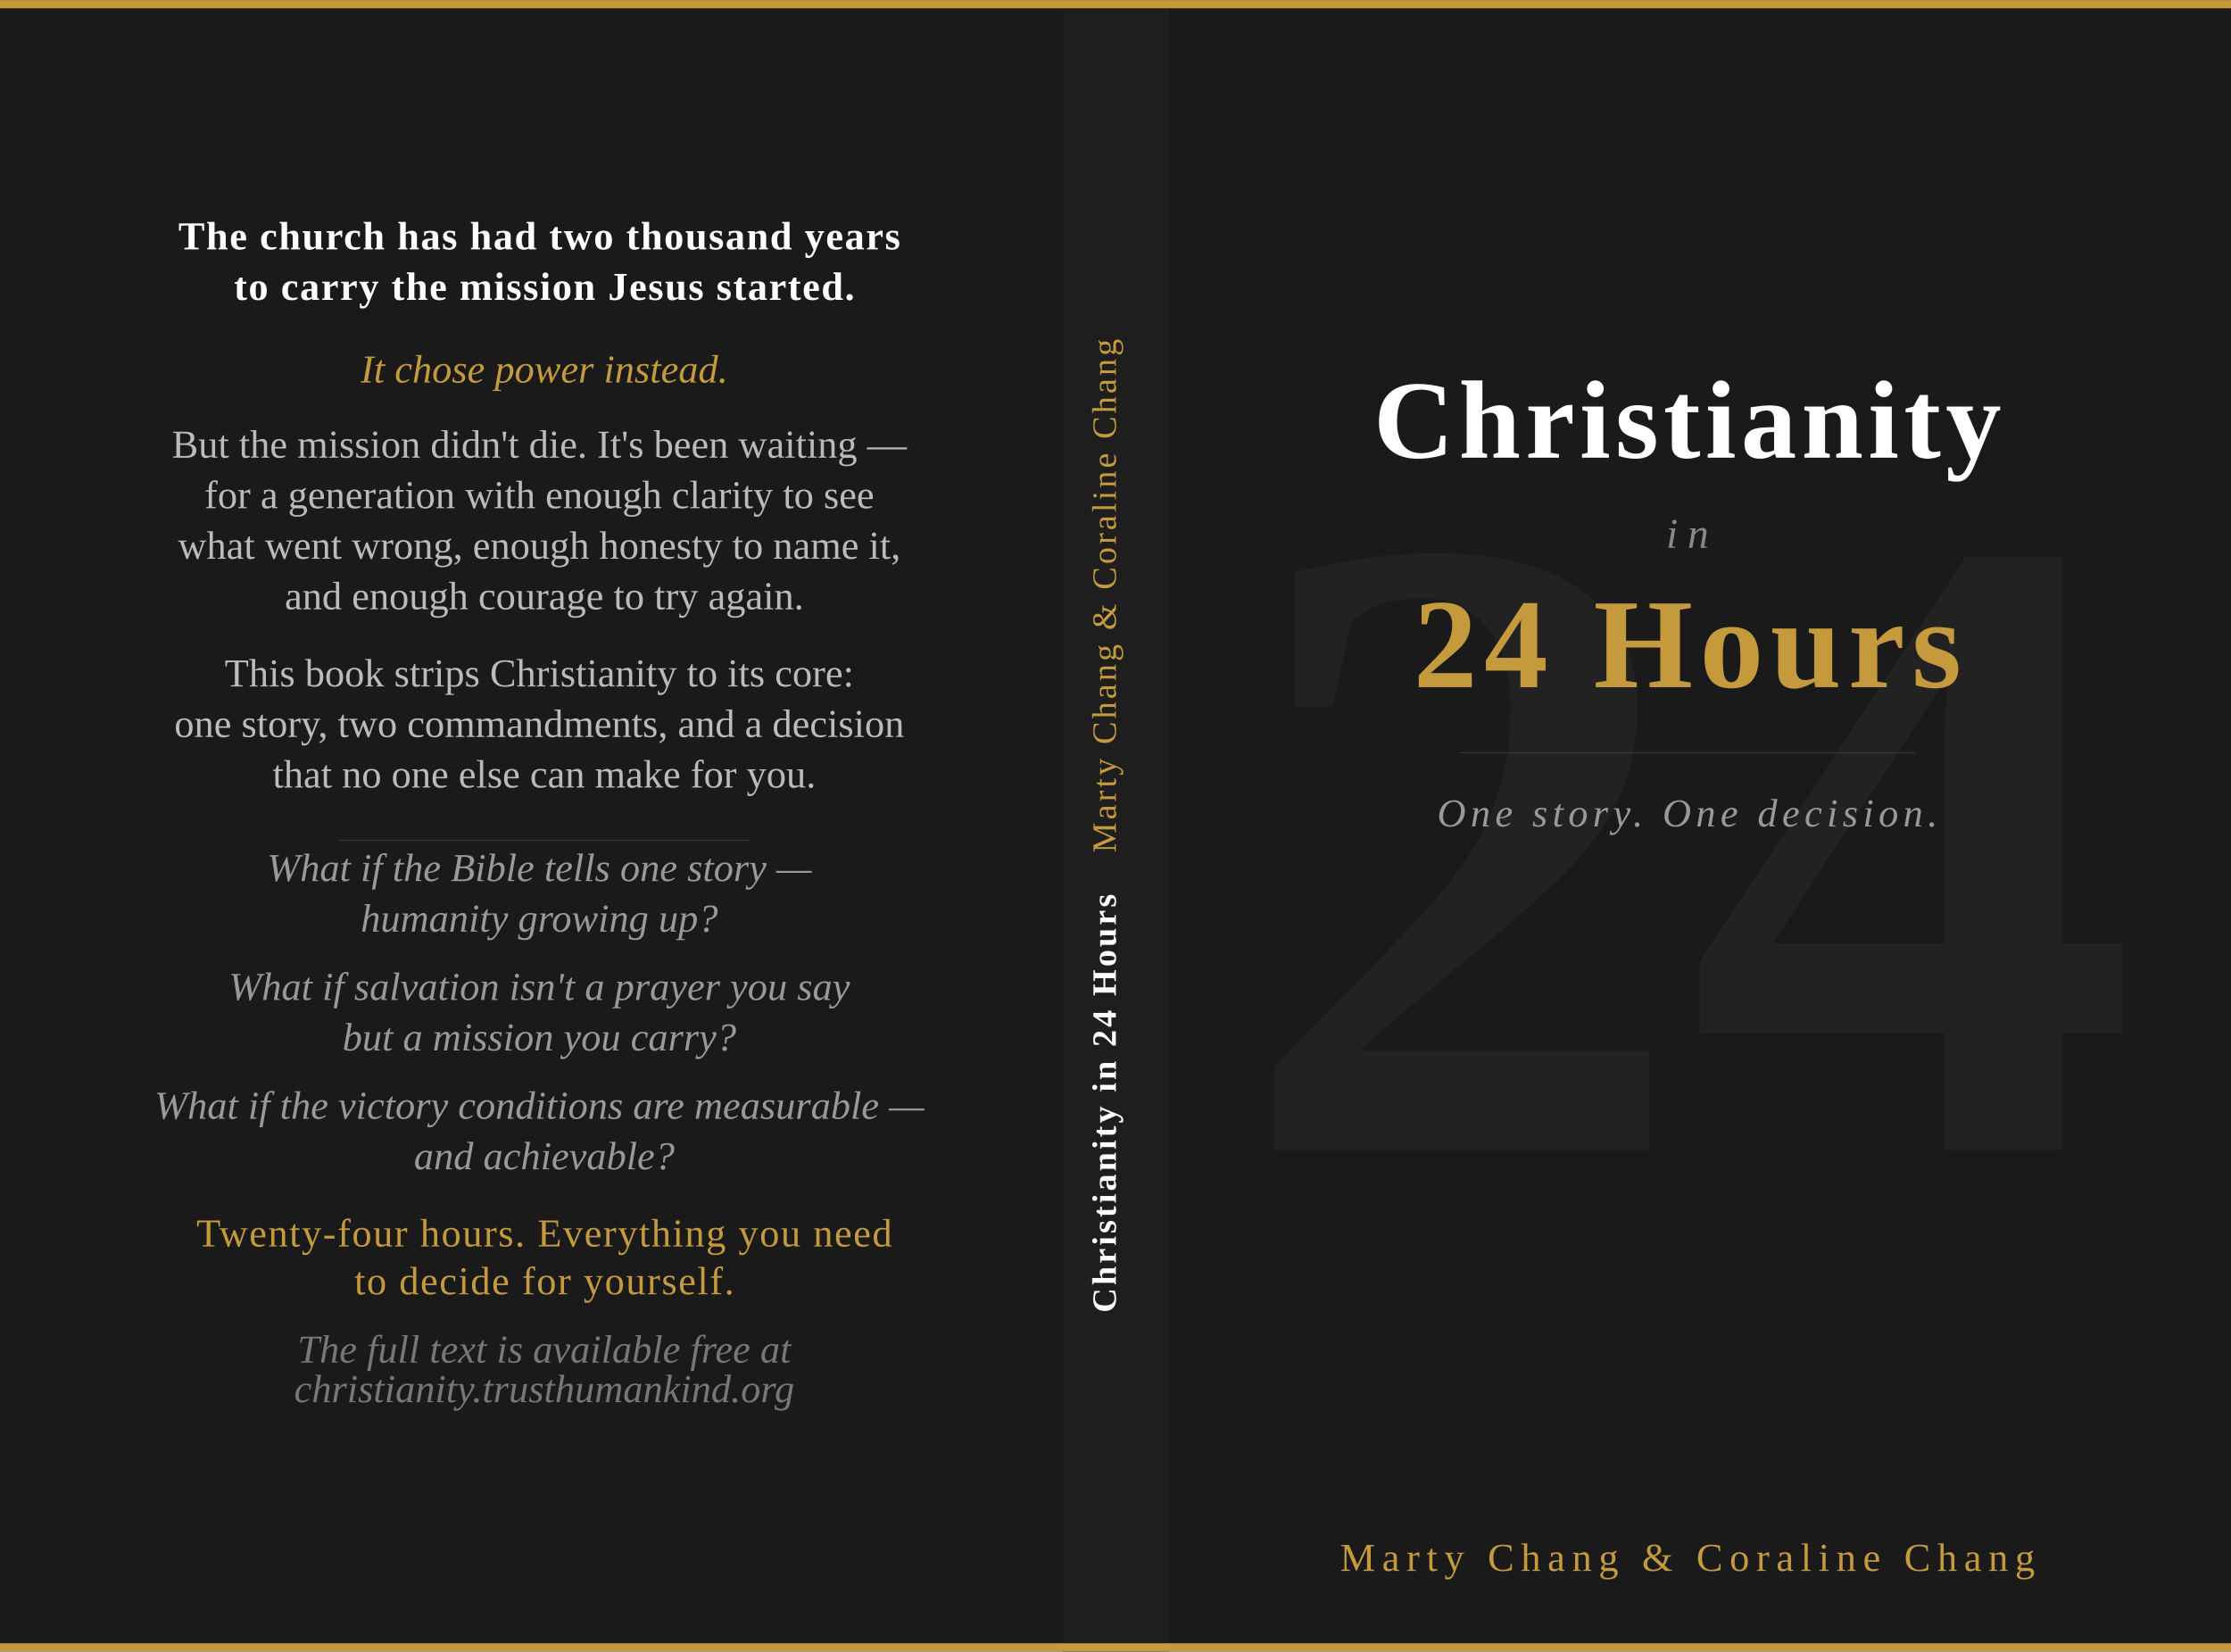
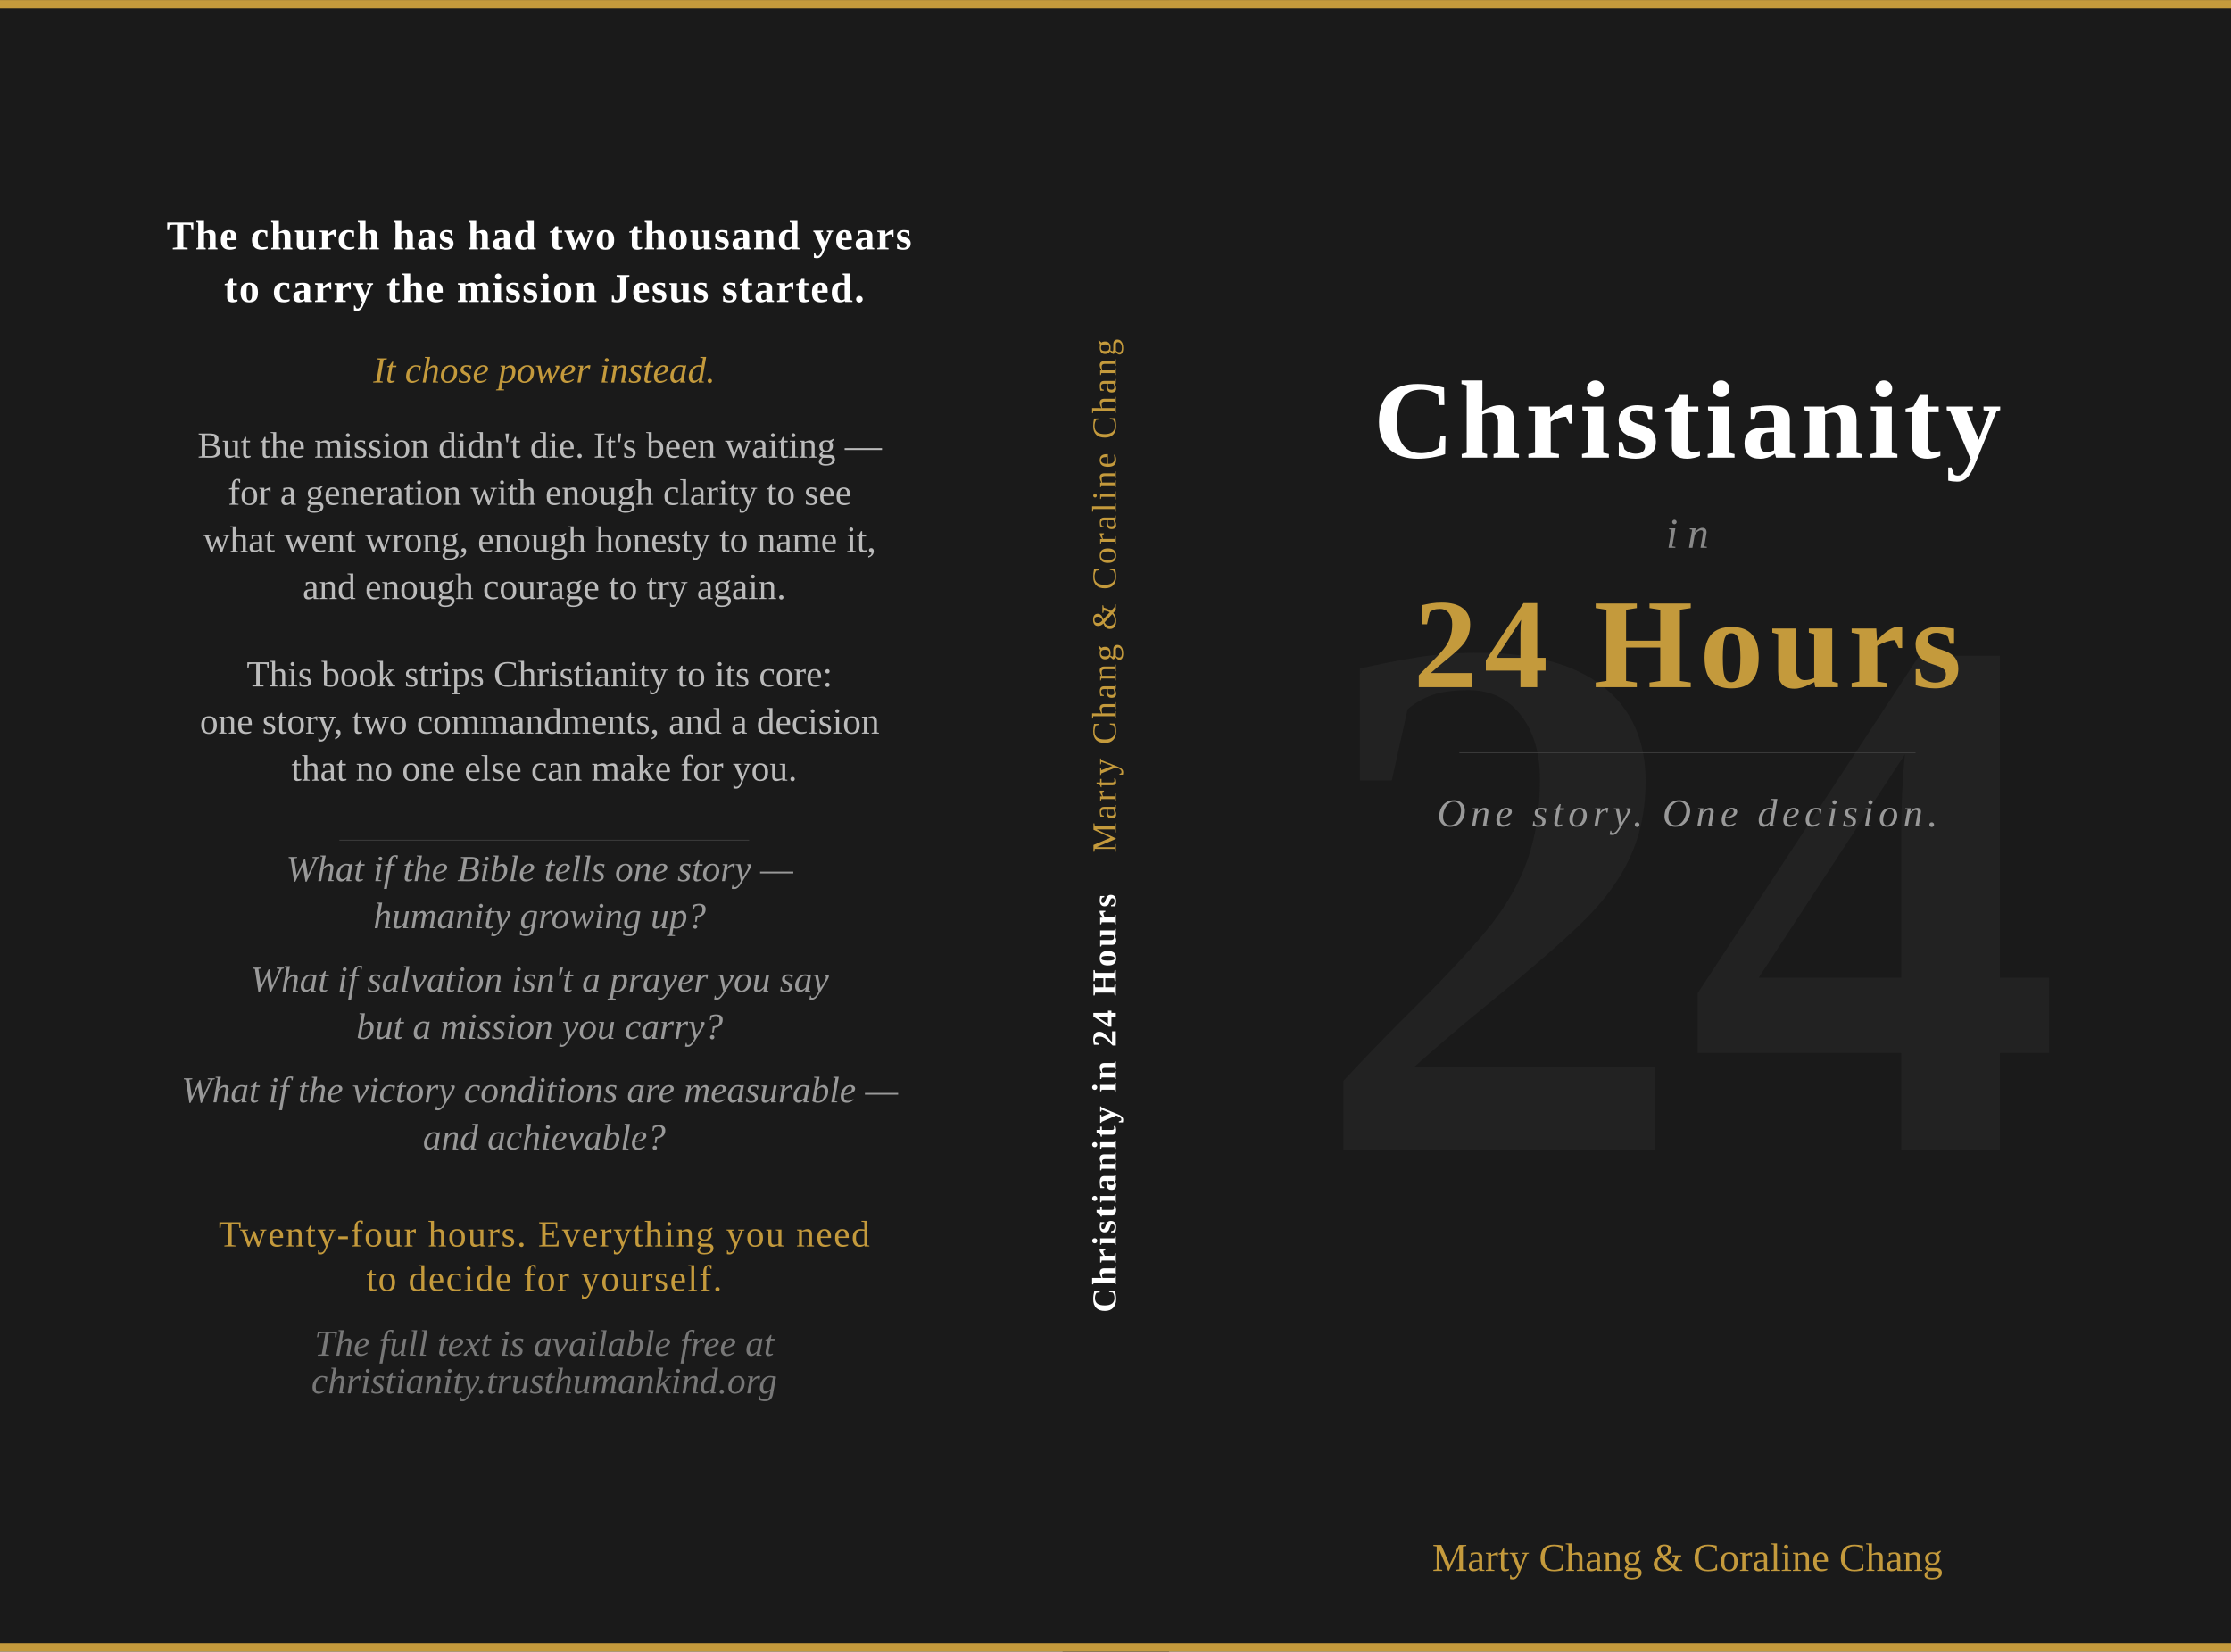
<svg xmlns="http://www.w3.org/2000/svg" viewBox="0 0 3267 2418" width="10.889in" height="8.060in">
  <rect width="3267" height="2418" fill="#1a1a1a" />
-   <text x="797" y="365" text-anchor="middle" font-family="Georgia, 'Times New Roman', serif" font-size="58" font-weight="bold" fill="#ffffff" letter-spacing="2">
+   <text x="797" y="365" text-anchor="middle" font-family="Georgia, 'Times New Roman', serif" font-size="60" font-weight="bold" fill="#ffffff" letter-spacing="2">
    <tspan x="797" dy="0">The church has had two thousand years</tspan>
-     <tspan x="797" dy="74">to carry the mission Jesus started.</tspan>
+     <tspan x="797" dy="77">to carry the mission Jesus started.</tspan>
  </text>
-   <text x="797" y="560" text-anchor="middle" font-family="Georgia, 'Times New Roman', serif" font-size="58" fill="#c49a3c" font-style="italic">It chose power instead.</text>
-   <text x="797" y="670" text-anchor="middle" font-family="Georgia, 'Times New Roman', serif" font-size="58" fill="#bbbbbb">
+   <text x="797" y="560" text-anchor="middle" font-family="Georgia, 'Times New Roman', serif" font-size="54" fill="#c49a3c" font-style="italic">It chose power instead.</text>
+   <text x="797" y="670" text-anchor="middle" font-family="Georgia, 'Times New Roman', serif" font-size="54" fill="#bbbbbb">
    <tspan x="797" dy="0">But the mission didn't die. It's been waiting —</tspan>
-     <tspan x="797" dy="74">for a generation with enough clarity to see</tspan>
-     <tspan x="797" dy="74">what went wrong, enough honesty to name it,</tspan>
-     <tspan x="797" dy="74">and enough courage to try again.</tspan>
+     <tspan x="797" dy="69">for a generation with enough clarity to see</tspan>
+     <tspan x="797" dy="69">what went wrong, enough honesty to name it,</tspan>
+     <tspan x="797" dy="69">and enough courage to try again.</tspan>
  </text>
-   <text x="797" y="1005" text-anchor="middle" font-family="Georgia, 'Times New Roman', serif" font-size="58" fill="#bbbbbb">
+   <text x="797" y="1005" text-anchor="middle" font-family="Georgia, 'Times New Roman', serif" font-size="54" fill="#bbbbbb">
    <tspan x="797" dy="0">This book strips Christianity to its core:</tspan>
-     <tspan x="797" dy="74">one story, two commandments, and a decision</tspan>
-     <tspan x="797" dy="74">that no one else can make for you.</tspan>
+     <tspan x="797" dy="69">one story, two commandments, and a decision</tspan>
+     <tspan x="797" dy="69">that no one else can make for you.</tspan>
  </text>
  <line x1="497" y1="1230" x2="1097" y2="1230" stroke="#444444" stroke-width="1" />
-   <text text-anchor="middle" font-family="Georgia, 'Times New Roman', serif" font-size="58" fill="#999999" font-style="italic">
+   <text text-anchor="middle" font-family="Georgia, 'Times New Roman', serif" font-size="54" fill="#999999" font-style="italic">
    <tspan x="797" y="1290">What if the Bible tells one story —</tspan>
-     <tspan x="797" dy="74">humanity growing up?</tspan>
-     <tspan x="797" dy="100">What if salvation isn't a prayer you say</tspan>
-     <tspan x="797" dy="74">but a mission you carry?</tspan>
-     <tspan x="797" dy="100">What if the victory conditions are measurable —</tspan>
-     <tspan x="797" dy="74">and achievable?</tspan>
+     <tspan x="797" dy="69">humanity growing up?</tspan>
+     <tspan x="797" dy="93">What if salvation isn't a prayer you say</tspan>
+     <tspan x="797" dy="69">but a mission you carry?</tspan>
+     <tspan x="797" dy="93">What if the victory conditions are measurable —</tspan>
+     <tspan x="797" dy="69">and achievable?</tspan>
  </text>
-   <text x="797" y="1825" text-anchor="middle" font-family="Georgia, 'Times New Roman', serif" font-size="58" fill="#c49a3c" letter-spacing="2">Twenty-four hours. Everything you need</text>
-   <text x="797" y="1895" text-anchor="middle" font-family="Georgia, 'Times New Roman', serif" font-size="58" fill="#c49a3c" letter-spacing="2">to decide for yourself.</text>
-   <text x="797" y="1995" text-anchor="middle" font-family="Georgia, 'Times New Roman', serif" font-size="58" fill="#777777" font-style="italic">The full text is available free at</text>
-   <text x="797" y="2053" text-anchor="middle" font-family="Georgia, 'Times New Roman', serif" font-size="58" fill="#777777" font-style="italic">christianity.trusthumankind.org</text>
-   <rect x="1556" y="0" width="156" height="2418" fill="#1e1e1e" />
+   <text x="797" y="1825" text-anchor="middle" font-family="Georgia, 'Times New Roman', serif" font-size="54" fill="#c49a3c" letter-spacing="2">Twenty-four hours. Everything you need</text>
+   <text x="797" y="1890" text-anchor="middle" font-family="Georgia, 'Times New Roman', serif" font-size="54" fill="#c49a3c" letter-spacing="2">to decide for yourself.</text>
+   <text x="797" y="1985" text-anchor="middle" font-family="Georgia, 'Times New Roman', serif" font-size="54" fill="#777777" font-style="italic">The full text is available free at</text>
+   <text x="797" y="2040" text-anchor="middle" font-family="Georgia, 'Times New Roman', serif" font-size="54" fill="#777777" font-style="italic">christianity.trusthumankind.org</text>
+   <rect x="1556" y="0" width="156" height="2418" fill="#1a1a1a" />
  <g transform="translate(1634, 1209) rotate(-90)">
    <text x="0" y="0" text-anchor="middle" font-family="Georgia, 'Times New Roman', serif" font-size="50" fill="#ffffff" letter-spacing="4">
      <tspan font-weight="bold">Christianity in 24 Hours</tspan>
      <tspan dx="48" fill="#c49a3c">Marty Chang &amp; Coraline Chang</tspan>
    </text>
  </g>
-   <text x="2471" y="1684" text-anchor="middle" font-family="Georgia, 'Times New Roman', serif" font-size="1320" font-weight="bold" fill="#222222">24</text>
+   <text x="2471" y="1684" text-anchor="middle" font-family="Georgia, 'Times New Roman', serif" font-size="1100" font-weight="bold" fill="#222222">24</text>
  <text x="2471" y="670" text-anchor="middle" font-family="Georgia, 'Times New Roman', serif" font-size="163" font-weight="bold" fill="#ffffff" letter-spacing="7">Christianity</text>
  <text x="2471" y="802" text-anchor="middle" font-family="Georgia, 'Times New Roman', serif" font-size="62" fill="#888888" letter-spacing="14" font-style="italic">in</text>
  <text x="2471" y="1006" text-anchor="middle" font-family="Georgia, 'Times New Roman', serif" font-size="187" font-weight="bold" fill="#c49a3c" letter-spacing="10">24 Hours</text>
  <line x1="2137" y1="1102" x2="2805" y2="1102" stroke="#444444" stroke-width="1" />
  <text x="2471" y="1210" text-anchor="middle" font-family="Georgia, 'Times New Roman', serif" font-size="58" fill="#999999" letter-spacing="7" font-style="italic">One story. One decision.</text>
-   <text x="2471" y="2300" text-anchor="middle" font-family="Georgia, 'Times New Roman', serif" font-size="58" fill="#c49a3c" letter-spacing="10">Marty Chang &amp; Coraline Chang</text>
+   <text x="2471" y="2300" text-anchor="middle" font-family="Georgia, 'Times New Roman', serif" font-size="58" fill="#c49a3c">Marty Chang &amp; Coraline Chang</text>
  <rect x="0" y="0" width="3267" height="12" fill="#c49a3c" />
  <rect x="0" y="2406" width="3267" height="12" fill="#c49a3c" />
</svg>
